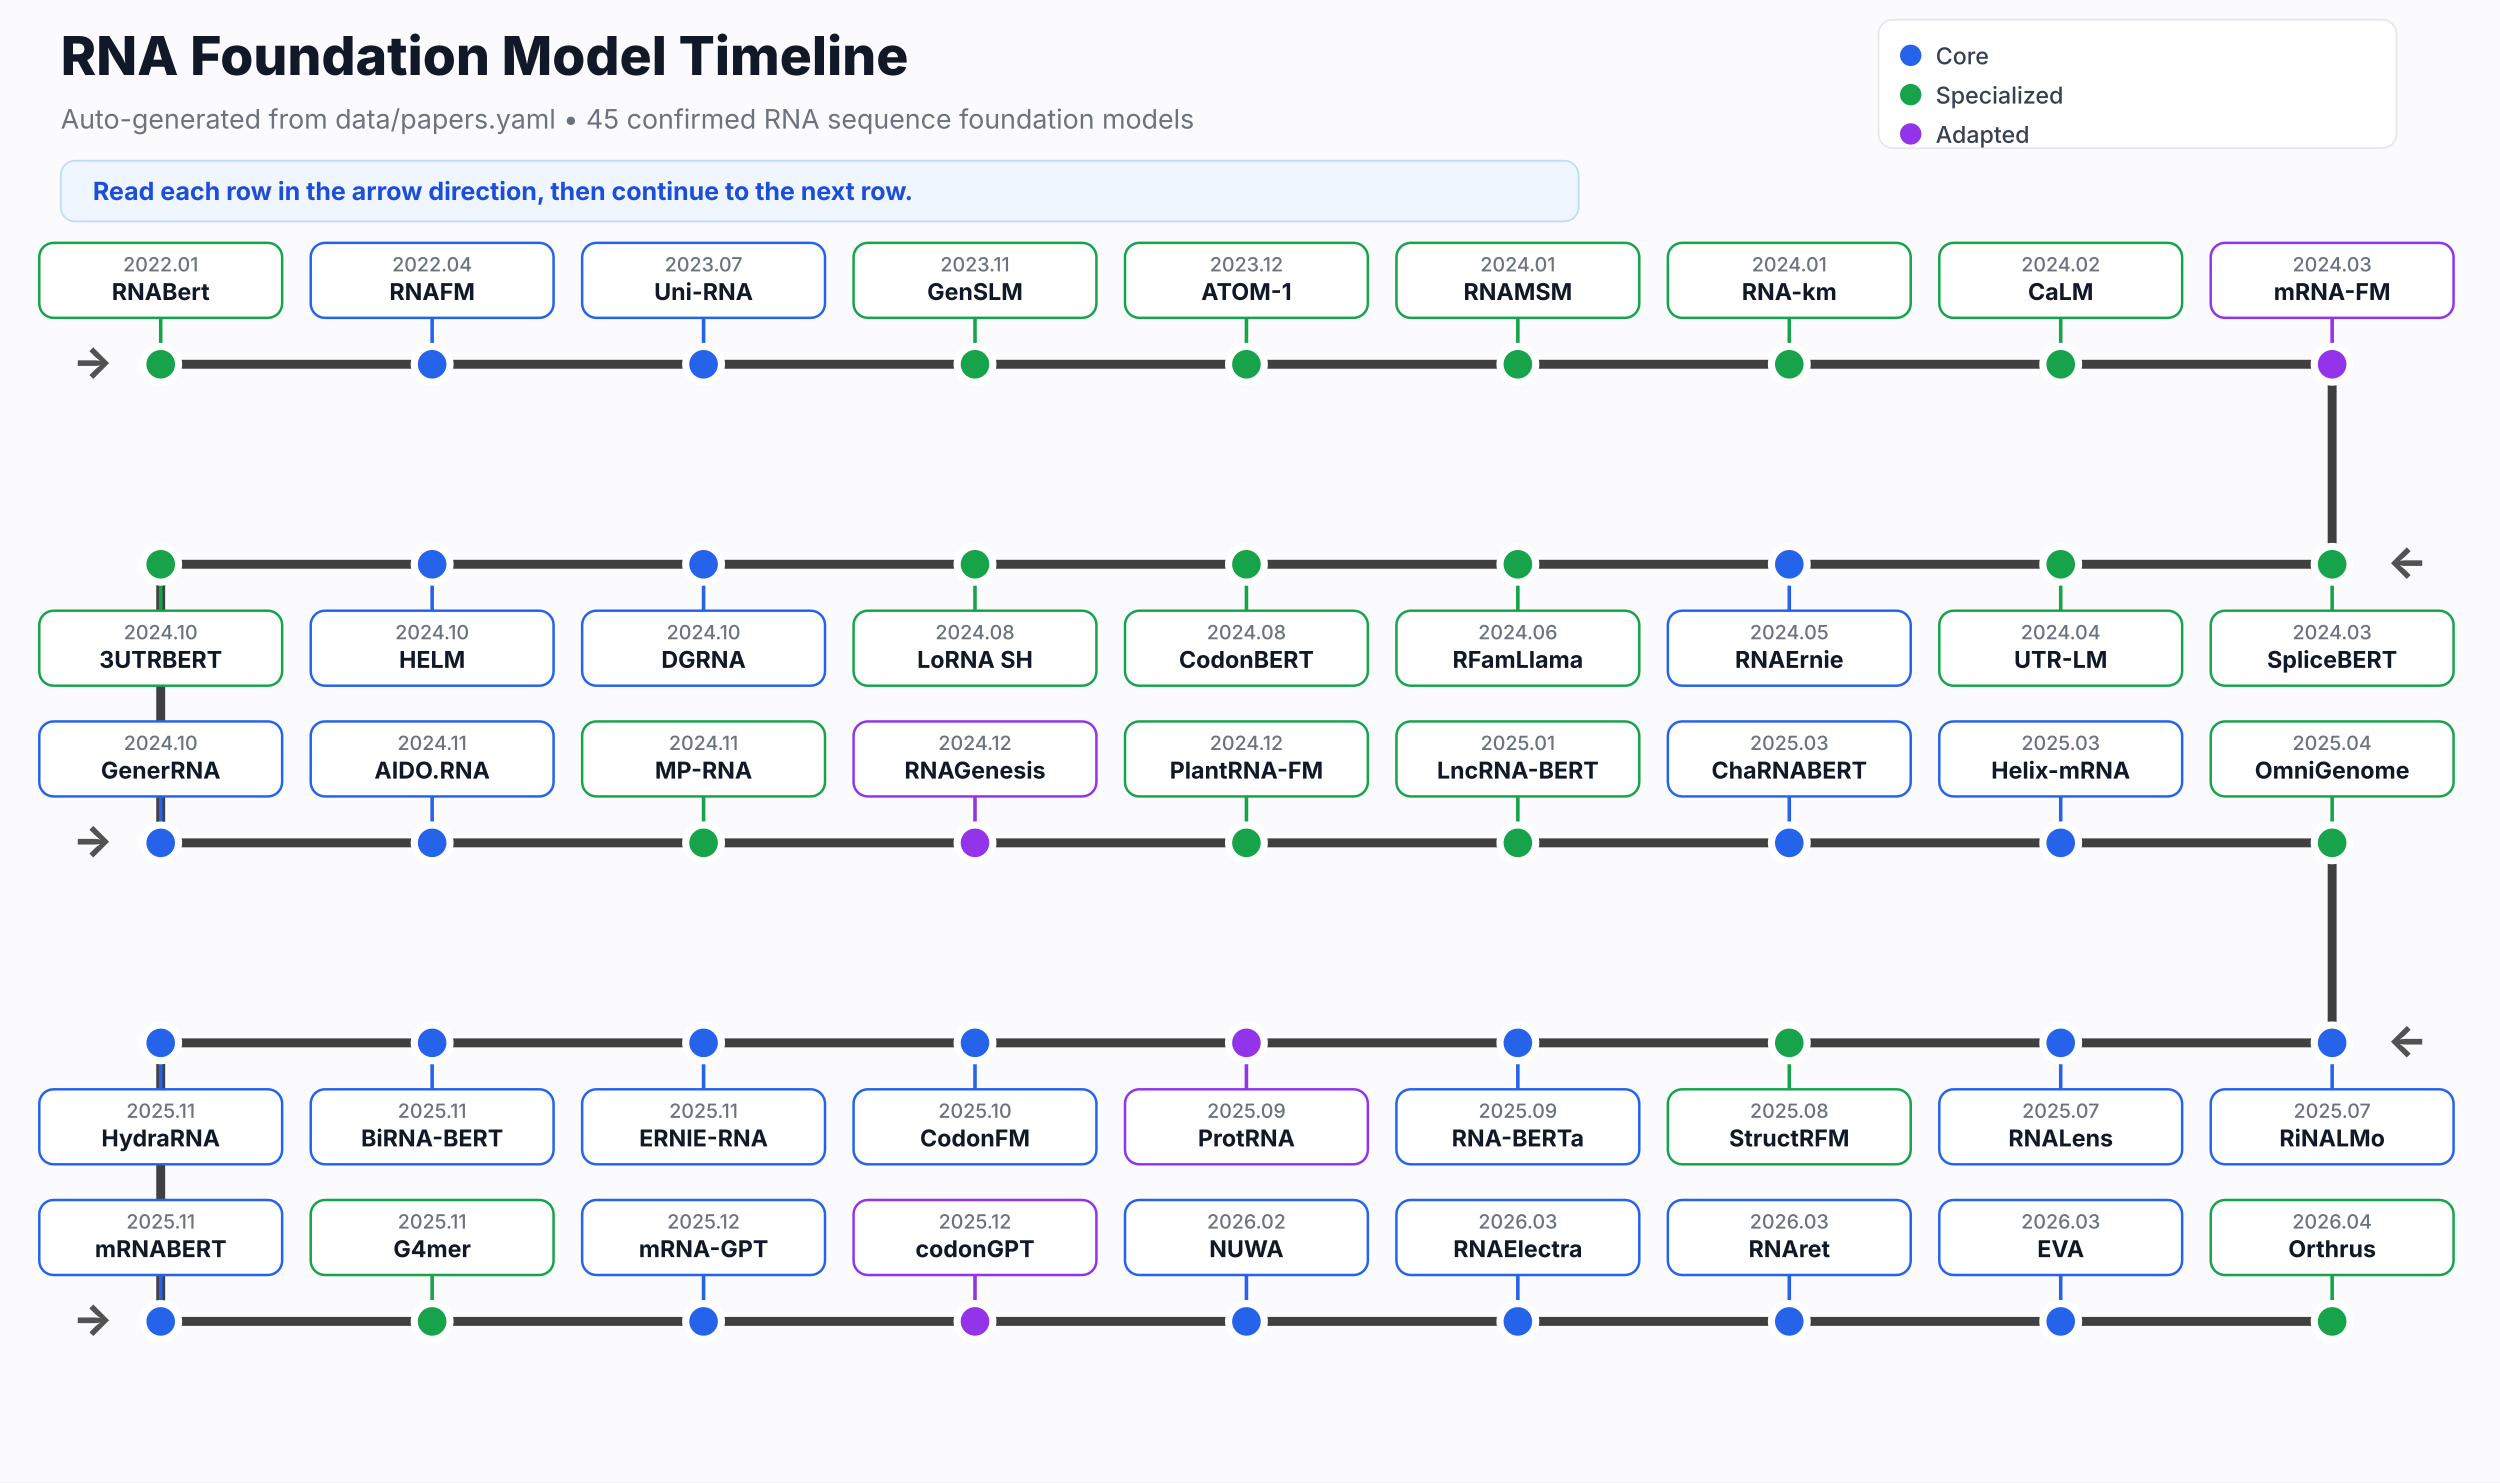
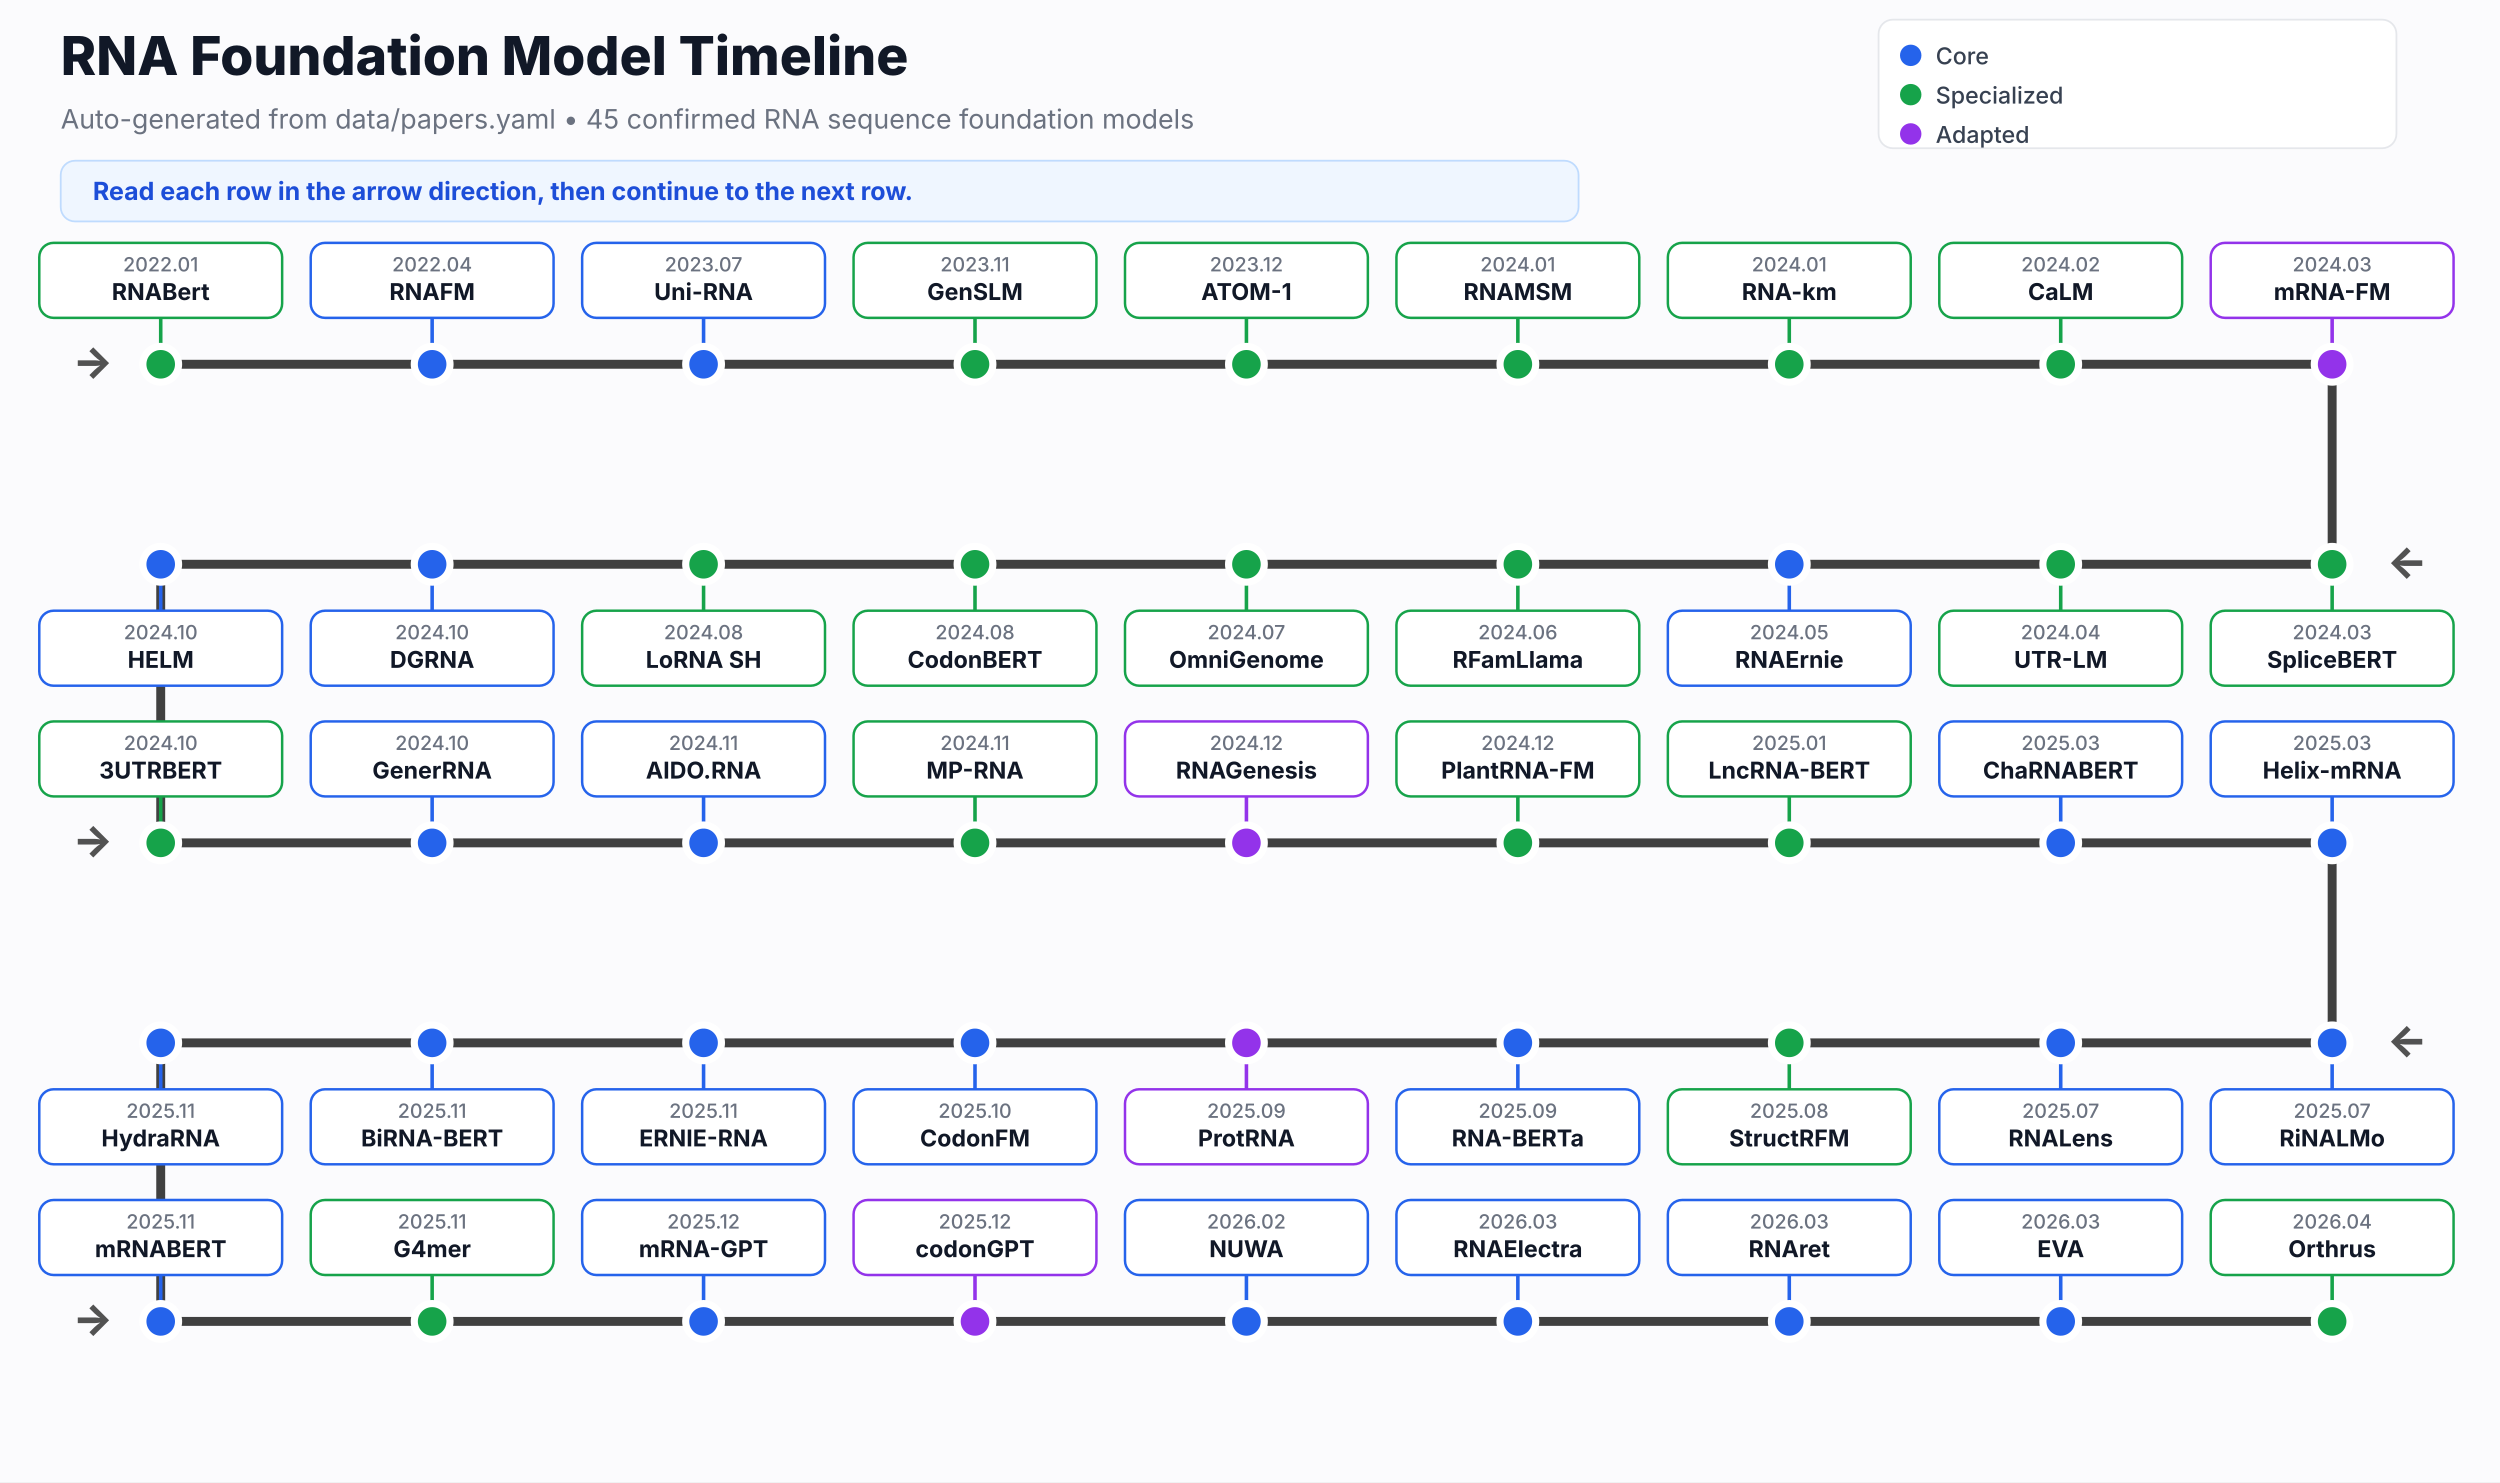
<svg xmlns="http://www.w3.org/2000/svg" xmlns:xlink="http://www.w3.org/1999/xlink" width="1400" height="830" viewBox="0 0 1400 830">
  <rect width="100%" height="100%" fill="#fbfbfd" />
  <text x="34" y="42" font-family="Inter, Arial, sans-serif" font-size="30" font-weight="800" fill="#111827" text-anchor="start">RNA Foundation Model Timeline</text>
  <text x="34" y="72" font-family="Inter, Arial, sans-serif" font-size="15" font-weight="400" fill="#6b7280" text-anchor="start">Auto-generated from data/papers.yaml • 45 confirmed RNA sequence foundation models</text>
  <rect x="34" y="90" width="850" height="34" rx="8" fill="#eff6ff" stroke="#bfdbfe" />
  <text x="52" y="112" font-family="Inter, Arial, sans-serif" font-size="14" font-weight="700" fill="#1d4ed8" text-anchor="start">Read each row in the arrow direction, then continue to the next row.</text>
  <rect x="1052" y="11" width="290" height="72" rx="8" fill="#ffffff" stroke="#e5e7eb" />
  <circle cx="1070" cy="31" r="6" fill="#2563eb" />
  <text x="1084" y="36" font-family="Inter, Arial, sans-serif" font-size="13" font-weight="500" fill="#374151" text-anchor="start">Core</text>
  <circle cx="1070" cy="53" r="6" fill="#16a34a" />
  <text x="1084" y="58" font-family="Inter, Arial, sans-serif" font-size="13" font-weight="500" fill="#374151" text-anchor="start">Specialized</text>
  <circle cx="1070" cy="75" r="6" fill="#9333ea" />
  <text x="1084" y="80" font-family="Inter, Arial, sans-serif" font-size="13" font-weight="500" fill="#374151" text-anchor="start">Adapted</text>
  <line x1="90" y1="204" x2="1310" y2="204" stroke="#e5e7eb" stroke-width="1" />
  <text x="52" y="211" font-family="Inter, Arial, sans-serif" font-size="24" font-weight="800" fill="#525252" text-anchor="middle">→</text>
  <line x1="90" y1="316" x2="1310" y2="316" stroke="#e5e7eb" stroke-width="1" />
  <text x="1348" y="323" font-family="Inter, Arial, sans-serif" font-size="24" font-weight="800" fill="#525252" text-anchor="middle">←</text>
  <line x1="90" y1="472" x2="1310" y2="472" stroke="#e5e7eb" stroke-width="1" />
  <text x="52" y="479" font-family="Inter, Arial, sans-serif" font-size="24" font-weight="800" fill="#525252" text-anchor="middle">→</text>
  <line x1="90" y1="584" x2="1310" y2="584" stroke="#e5e7eb" stroke-width="1" />
  <text x="1348" y="591" font-family="Inter, Arial, sans-serif" font-size="24" font-weight="800" fill="#525252" text-anchor="middle">←</text>
  <line x1="90" y1="740" x2="1310" y2="740" stroke="#e5e7eb" stroke-width="1" />
  <text x="52" y="747" font-family="Inter, Arial, sans-serif" font-size="24" font-weight="800" fill="#525252" text-anchor="middle">→</text>
  <polyline points="90,204 242,204 394,204 546,204 698,204 850,204 1002,204 1154,204 1306,204 1306,316 1154,316 1002,316 850,316 698,316 546,316 394,316 242,316 90,316 90,472 242,472 394,472 546,472 698,472 850,472 1002,472 1154,472 1306,472 1306,584 1154,584 1002,584 850,584 698,584 546,584 394,584 242,584 90,584 90,740 242,740 394,740 546,740 698,740 850,740 1002,740 1154,740 1306,740" fill="none" stroke="#404040" stroke-width="5" stroke-linecap="round" stroke-linejoin="round" />
  <line x1="90" y1="204" x2="90" y2="178" stroke="#16a34a" stroke-width="2" />
  <circle cx="90" cy="204" r="10" fill="#16a34a" stroke="#ffffff" stroke-width="4" />
  <a href="https://pubmed.ncbi.nlm.nih.gov/35211670/" xlink:href="https://pubmed.ncbi.nlm.nih.gov/35211670/" target="_blank">
    <rect x="22.0" y="136" width="136" height="42" rx="8" fill="#ffffff" stroke="#16a34a" stroke-width="1.4" />
    <text x="90" y="152" font-family="Inter, Arial, sans-serif" font-size="11" font-weight="500" fill="#6b7280" text-anchor="middle">2022.01</text>
    <text x="90" y="168" font-family="Inter, Arial, sans-serif" font-size="13" font-weight="700" fill="#111827" text-anchor="middle">RNABert</text>
  </a>
  <line x1="242" y1="204" x2="242" y2="178" stroke="#2563eb" stroke-width="2" />
  <circle cx="242" cy="204" r="10" fill="#2563eb" stroke="#ffffff" stroke-width="4" />
  <a href="https://arxiv.org/abs/2204.00300" xlink:href="https://arxiv.org/abs/2204.00300" target="_blank">
    <rect x="174.0" y="136" width="136" height="42" rx="8" fill="#ffffff" stroke="#2563eb" stroke-width="1.4" />
    <text x="242" y="152" font-family="Inter, Arial, sans-serif" font-size="11" font-weight="500" fill="#6b7280" text-anchor="middle">2022.04</text>
    <text x="242" y="168" font-family="Inter, Arial, sans-serif" font-size="13" font-weight="700" fill="#111827" text-anchor="middle">RNAFM</text>
  </a>
  <line x1="394" y1="204" x2="394" y2="178" stroke="#2563eb" stroke-width="2" />
  <circle cx="394" cy="204" r="10" fill="#2563eb" stroke="#ffffff" stroke-width="4" />
  <a href="https://www.biorxiv.org/content/10.1101/2023.07.11.548588v1" xlink:href="https://www.biorxiv.org/content/10.1101/2023.07.11.548588v1" target="_blank">
    <rect x="326.0" y="136" width="136" height="42" rx="8" fill="#ffffff" stroke="#2563eb" stroke-width="1.4" />
    <text x="394" y="152" font-family="Inter, Arial, sans-serif" font-size="11" font-weight="500" fill="#6b7280" text-anchor="middle">2023.07</text>
    <text x="394" y="168" font-family="Inter, Arial, sans-serif" font-size="13" font-weight="700" fill="#111827" text-anchor="middle">Uni-RNA</text>
  </a>
  <line x1="546" y1="204" x2="546" y2="178" stroke="#16a34a" stroke-width="2" />
  <circle cx="546" cy="204" r="10" fill="#16a34a" stroke="#ffffff" stroke-width="4" />
  <a href="https://doi.org/10.1177/10943420231201154" xlink:href="https://doi.org/10.1177/10943420231201154" target="_blank">
    <rect x="478.0" y="136" width="136" height="42" rx="8" fill="#ffffff" stroke="#16a34a" stroke-width="1.4" />
    <text x="546" y="152" font-family="Inter, Arial, sans-serif" font-size="11" font-weight="500" fill="#6b7280" text-anchor="middle">2023.11</text>
    <text x="546" y="168" font-family="Inter, Arial, sans-serif" font-size="13" font-weight="700" fill="#111827" text-anchor="middle">GenSLM</text>
  </a>
  <line x1="698" y1="204" x2="698" y2="178" stroke="#16a34a" stroke-width="2" />
  <circle cx="698" cy="204" r="10" fill="#16a34a" stroke="#ffffff" stroke-width="4" />
  <a href="https://doi.org/10.1101/2023.12.13.571579" xlink:href="https://doi.org/10.1101/2023.12.13.571579" target="_blank">
    <rect x="630.0" y="136" width="136" height="42" rx="8" fill="#ffffff" stroke="#16a34a" stroke-width="1.4" />
    <text x="698" y="152" font-family="Inter, Arial, sans-serif" font-size="11" font-weight="500" fill="#6b7280" text-anchor="middle">2023.12</text>
    <text x="698" y="168" font-family="Inter, Arial, sans-serif" font-size="13" font-weight="700" fill="#111827" text-anchor="middle">ATOM-1</text>
  </a>
  <line x1="850" y1="204" x2="850" y2="178" stroke="#16a34a" stroke-width="2" />
  <circle cx="850" cy="204" r="10" fill="#16a34a" stroke="#ffffff" stroke-width="4" />
  <a href="https://doi.org/10.1093/nar/gkad1031" xlink:href="https://doi.org/10.1093/nar/gkad1031" target="_blank">
    <rect x="782.0" y="136" width="136" height="42" rx="8" fill="#ffffff" stroke="#16a34a" stroke-width="1.4" />
    <text x="850" y="152" font-family="Inter, Arial, sans-serif" font-size="11" font-weight="500" fill="#6b7280" text-anchor="middle">2024.01</text>
    <text x="850" y="168" font-family="Inter, Arial, sans-serif" font-size="13" font-weight="700" fill="#111827" text-anchor="middle">RNAMSM</text>
  </a>
  <line x1="1002" y1="204" x2="1002" y2="178" stroke="#16a34a" stroke-width="2" />
  <circle cx="1002" cy="204" r="10" fill="#16a34a" stroke="#ffffff" stroke-width="4" />
  <a href="https://doi.org/10.1101/2024.01.27.577533" xlink:href="https://doi.org/10.1101/2024.01.27.577533" target="_blank">
    <rect x="934.0" y="136" width="136" height="42" rx="8" fill="#ffffff" stroke="#16a34a" stroke-width="1.4" />
    <text x="1002" y="152" font-family="Inter, Arial, sans-serif" font-size="11" font-weight="500" fill="#6b7280" text-anchor="middle">2024.01</text>
    <text x="1002" y="168" font-family="Inter, Arial, sans-serif" font-size="13" font-weight="700" fill="#111827" text-anchor="middle">RNA-km</text>
  </a>
  <line x1="1154" y1="204" x2="1154" y2="178" stroke="#16a34a" stroke-width="2" />
  <circle cx="1154" cy="204" r="10" fill="#16a34a" stroke="#ffffff" stroke-width="4" />
  <a href="https://www.nature.com/articles/s42256-024-00791-0" xlink:href="https://www.nature.com/articles/s42256-024-00791-0" target="_blank">
    <rect x="1086.0" y="136" width="136" height="42" rx="8" fill="#ffffff" stroke="#16a34a" stroke-width="1.4" />
    <text x="1154" y="152" font-family="Inter, Arial, sans-serif" font-size="11" font-weight="500" fill="#6b7280" text-anchor="middle">2024.02</text>
    <text x="1154" y="168" font-family="Inter, Arial, sans-serif" font-size="13" font-weight="700" fill="#111827" text-anchor="middle">CaLM</text>
  </a>
  <line x1="1306" y1="204" x2="1306" y2="178" stroke="#9333ea" stroke-width="2" />
  <circle cx="1306" cy="204" r="10" fill="#9333ea" stroke="#ffffff" stroke-width="4" />
  <a href="https://github.com/ml4bio/RNA-FM" xlink:href="https://github.com/ml4bio/RNA-FM" target="_blank">
    <rect x="1238.0" y="136" width="136" height="42" rx="8" fill="#ffffff" stroke="#9333ea" stroke-width="1.4" />
    <text x="1306" y="152" font-family="Inter, Arial, sans-serif" font-size="11" font-weight="500" fill="#6b7280" text-anchor="middle">2024.03</text>
    <text x="1306" y="168" font-family="Inter, Arial, sans-serif" font-size="13" font-weight="700" fill="#111827" text-anchor="middle">mRNA-FM</text>
  </a>
  <line x1="1306" y1="316" x2="1306" y2="342" stroke="#16a34a" stroke-width="2" />
  <circle cx="1306" cy="316" r="10" fill="#16a34a" stroke="#ffffff" stroke-width="4" />
  <a href="https://doi.org/10.1093/bib/bbae163" xlink:href="https://doi.org/10.1093/bib/bbae163" target="_blank">
    <rect x="1238.0" y="342" width="136" height="42" rx="8" fill="#ffffff" stroke="#16a34a" stroke-width="1.4" />
    <text x="1306" y="358" font-family="Inter, Arial, sans-serif" font-size="11" font-weight="500" fill="#6b7280" text-anchor="middle">2024.03</text>
    <text x="1306" y="374" font-family="Inter, Arial, sans-serif" font-size="13" font-weight="700" fill="#111827" text-anchor="middle">SpliceBERT</text>
  </a>
  <line x1="1154" y1="316" x2="1154" y2="342" stroke="#16a34a" stroke-width="2" />
  <circle cx="1154" cy="316" r="10" fill="#16a34a" stroke="#ffffff" stroke-width="4" />
  <a href="https://www.nature.com/articles/s42256-024-00823-9" xlink:href="https://www.nature.com/articles/s42256-024-00823-9" target="_blank">
    <rect x="1086.0" y="342" width="136" height="42" rx="8" fill="#ffffff" stroke="#16a34a" stroke-width="1.4" />
    <text x="1154" y="358" font-family="Inter, Arial, sans-serif" font-size="11" font-weight="500" fill="#6b7280" text-anchor="middle">2024.04</text>
    <text x="1154" y="374" font-family="Inter, Arial, sans-serif" font-size="13" font-weight="700" fill="#111827" text-anchor="middle">UTR-LM</text>
  </a>
  <line x1="1002" y1="316" x2="1002" y2="342" stroke="#2563eb" stroke-width="2" />
  <circle cx="1002" cy="316" r="10" fill="#2563eb" stroke="#ffffff" stroke-width="4" />
  <a href="https://www.nature.com/articles/s42256-024-00836-4" xlink:href="https://www.nature.com/articles/s42256-024-00836-4" target="_blank">
    <rect x="934.0" y="342" width="136" height="42" rx="8" fill="#ffffff" stroke="#2563eb" stroke-width="1.4" />
    <text x="1002" y="358" font-family="Inter, Arial, sans-serif" font-size="11" font-weight="500" fill="#6b7280" text-anchor="middle">2024.05</text>
    <text x="1002" y="374" font-family="Inter, Arial, sans-serif" font-size="13" font-weight="700" fill="#111827" text-anchor="middle">RNAErnie</text>
  </a>
  <line x1="850" y1="316" x2="850" y2="342" stroke="#16a34a" stroke-width="2" />
  <circle cx="850" cy="316" r="10" fill="#16a34a" stroke="#ffffff" stroke-width="4" />
  <a href="https://openreview.net/forum?id=dXnQedxEJD" xlink:href="https://openreview.net/forum?id=dXnQedxEJD" target="_blank">
    <rect x="782.0" y="342" width="136" height="42" rx="8" fill="#ffffff" stroke="#16a34a" stroke-width="1.4" />
    <text x="850" y="358" font-family="Inter, Arial, sans-serif" font-size="11" font-weight="500" fill="#6b7280" text-anchor="middle">2024.06</text>
    <text x="850" y="374" font-family="Inter, Arial, sans-serif" font-size="13" font-weight="700" fill="#111827" text-anchor="middle">RFamLlama</text>
  </a>
  <line x1="698" y1="316" x2="698" y2="342" stroke="#16a34a" stroke-width="2" />
  <circle cx="698" cy="316" r="10" fill="#16a34a" stroke="#ffffff" stroke-width="4" />
-   <a href="https://doi.org/10.1101/gr.278870.123" xlink:href="https://doi.org/10.1101/gr.278870.123" target="_blank">
+   <a href="https://arxiv.org/abs/2407.11242" xlink:href="https://arxiv.org/abs/2407.11242" target="_blank">
    <rect x="630.0" y="342" width="136" height="42" rx="8" fill="#ffffff" stroke="#16a34a" stroke-width="1.4" />
-     <text x="698" y="358" font-family="Inter, Arial, sans-serif" font-size="11" font-weight="500" fill="#6b7280" text-anchor="middle">2024.08</text>
-     <text x="698" y="374" font-family="Inter, Arial, sans-serif" font-size="13" font-weight="700" fill="#111827" text-anchor="middle">CodonBERT</text>
+     <text x="698" y="358" font-family="Inter, Arial, sans-serif" font-size="11" font-weight="500" fill="#6b7280" text-anchor="middle">2024.07</text>
+     <text x="698" y="374" font-family="Inter, Arial, sans-serif" font-size="13" font-weight="700" fill="#111827" text-anchor="middle">OmniGenome</text>
  </a>
  <line x1="546" y1="316" x2="546" y2="342" stroke="#16a34a" stroke-width="2" />
  <circle cx="546" cy="316" r="10" fill="#16a34a" stroke="#ffffff" stroke-width="4" />
-   <a href="https://doi.org/10.1101/2024.08.26.609813" xlink:href="https://doi.org/10.1101/2024.08.26.609813" target="_blank">
+   <a href="https://doi.org/10.1101/gr.278870.123" xlink:href="https://doi.org/10.1101/gr.278870.123" target="_blank">
    <rect x="478.0" y="342" width="136" height="42" rx="8" fill="#ffffff" stroke="#16a34a" stroke-width="1.4" />
    <text x="546" y="358" font-family="Inter, Arial, sans-serif" font-size="11" font-weight="500" fill="#6b7280" text-anchor="middle">2024.08</text>
-     <text x="546" y="374" font-family="Inter, Arial, sans-serif" font-size="13" font-weight="700" fill="#111827" text-anchor="middle">LoRNA SH</text>
-   </a>
-   <line x1="394" y1="316" x2="394" y2="342" stroke="#2563eb" stroke-width="2" />
-   <circle cx="394" cy="316" r="10" fill="#2563eb" stroke="#ffffff" stroke-width="4" />
-   <a href="https://doi.org/10.1101/2024.10.31.621427" xlink:href="https://doi.org/10.1101/2024.10.31.621427" target="_blank">
-     <rect x="326.0" y="342" width="136" height="42" rx="8" fill="#ffffff" stroke="#2563eb" stroke-width="1.4" />
-     <text x="394" y="358" font-family="Inter, Arial, sans-serif" font-size="11" font-weight="500" fill="#6b7280" text-anchor="middle">2024.10</text>
-     <text x="394" y="374" font-family="Inter, Arial, sans-serif" font-size="13" font-weight="700" fill="#111827" text-anchor="middle">DGRNA</text>
+     <text x="546" y="374" font-family="Inter, Arial, sans-serif" font-size="13" font-weight="700" fill="#111827" text-anchor="middle">CodonBERT</text>
+   </a>
+   <line x1="394" y1="316" x2="394" y2="342" stroke="#16a34a" stroke-width="2" />
+   <circle cx="394" cy="316" r="10" fill="#16a34a" stroke="#ffffff" stroke-width="4" />
+   <a href="https://doi.org/10.1101/2024.08.26.609813" xlink:href="https://doi.org/10.1101/2024.08.26.609813" target="_blank">
+     <rect x="326.0" y="342" width="136" height="42" rx="8" fill="#ffffff" stroke="#16a34a" stroke-width="1.4" />
+     <text x="394" y="358" font-family="Inter, Arial, sans-serif" font-size="11" font-weight="500" fill="#6b7280" text-anchor="middle">2024.08</text>
+     <text x="394" y="374" font-family="Inter, Arial, sans-serif" font-size="13" font-weight="700" fill="#111827" text-anchor="middle">LoRNA SH</text>
  </a>
  <line x1="242" y1="316" x2="242" y2="342" stroke="#2563eb" stroke-width="2" />
  <circle cx="242" cy="316" r="10" fill="#2563eb" stroke="#ffffff" stroke-width="4" />
-   <a href="https://arxiv.org/abs/2410.12459" xlink:href="https://arxiv.org/abs/2410.12459" target="_blank">
+   <a href="https://doi.org/10.1101/2024.10.31.621427" xlink:href="https://doi.org/10.1101/2024.10.31.621427" target="_blank">
    <rect x="174.0" y="342" width="136" height="42" rx="8" fill="#ffffff" stroke="#2563eb" stroke-width="1.4" />
    <text x="242" y="358" font-family="Inter, Arial, sans-serif" font-size="11" font-weight="500" fill="#6b7280" text-anchor="middle">2024.10</text>
-     <text x="242" y="374" font-family="Inter, Arial, sans-serif" font-size="13" font-weight="700" fill="#111827" text-anchor="middle">HELM</text>
-   </a>
-   <line x1="90" y1="316" x2="90" y2="342" stroke="#16a34a" stroke-width="2" />
-   <circle cx="90" cy="316" r="10" fill="#16a34a" stroke="#ffffff" stroke-width="4" />
+     <text x="242" y="374" font-family="Inter, Arial, sans-serif" font-size="13" font-weight="700" fill="#111827" text-anchor="middle">DGRNA</text>
+   </a>
+   <line x1="90" y1="316" x2="90" y2="342" stroke="#2563eb" stroke-width="2" />
+   <circle cx="90" cy="316" r="10" fill="#2563eb" stroke="#ffffff" stroke-width="4" />
+   <a href="https://arxiv.org/abs/2410.12459" xlink:href="https://arxiv.org/abs/2410.12459" target="_blank">
+     <rect x="22.0" y="342" width="136" height="42" rx="8" fill="#ffffff" stroke="#2563eb" stroke-width="1.4" />
+     <text x="90" y="358" font-family="Inter, Arial, sans-serif" font-size="11" font-weight="500" fill="#6b7280" text-anchor="middle">2024.10</text>
+     <text x="90" y="374" font-family="Inter, Arial, sans-serif" font-size="13" font-weight="700" fill="#111827" text-anchor="middle">HELM</text>
+   </a>
+   <line x1="90" y1="472" x2="90" y2="446" stroke="#16a34a" stroke-width="2" />
+   <circle cx="90" cy="472" r="10" fill="#16a34a" stroke="#ffffff" stroke-width="4" />
  <a href="https://doi.org/10.1002/advs.202407013" xlink:href="https://doi.org/10.1002/advs.202407013" target="_blank">
-     <rect x="22.0" y="342" width="136" height="42" rx="8" fill="#ffffff" stroke="#16a34a" stroke-width="1.4" />
-     <text x="90" y="358" font-family="Inter, Arial, sans-serif" font-size="11" font-weight="500" fill="#6b7280" text-anchor="middle">2024.10</text>
-     <text x="90" y="374" font-family="Inter, Arial, sans-serif" font-size="13" font-weight="700" fill="#111827" text-anchor="middle">3UTRBERT</text>
-   </a>
-   <line x1="90" y1="472" x2="90" y2="446" stroke="#2563eb" stroke-width="2" />
-   <circle cx="90" cy="472" r="10" fill="#2563eb" stroke="#ffffff" stroke-width="4" />
-   <a href="https://doi.org/10.1371/journal.pone.0310814" xlink:href="https://doi.org/10.1371/journal.pone.0310814" target="_blank">
-     <rect x="22.0" y="404" width="136" height="42" rx="8" fill="#ffffff" stroke="#2563eb" stroke-width="1.4" />
+     <rect x="22.0" y="404" width="136" height="42" rx="8" fill="#ffffff" stroke="#16a34a" stroke-width="1.4" />
    <text x="90" y="420" font-family="Inter, Arial, sans-serif" font-size="11" font-weight="500" fill="#6b7280" text-anchor="middle">2024.10</text>
-     <text x="90" y="436" font-family="Inter, Arial, sans-serif" font-size="13" font-weight="700" fill="#111827" text-anchor="middle">GenerRNA</text>
+     <text x="90" y="436" font-family="Inter, Arial, sans-serif" font-size="13" font-weight="700" fill="#111827" text-anchor="middle">3UTRBERT</text>
  </a>
  <line x1="242" y1="472" x2="242" y2="446" stroke="#2563eb" stroke-width="2" />
  <circle cx="242" cy="472" r="10" fill="#2563eb" stroke="#ffffff" stroke-width="4" />
+   <a href="https://doi.org/10.1371/journal.pone.0310814" xlink:href="https://doi.org/10.1371/journal.pone.0310814" target="_blank">
+     <rect x="174.0" y="404" width="136" height="42" rx="8" fill="#ffffff" stroke="#2563eb" stroke-width="1.4" />
+     <text x="242" y="420" font-family="Inter, Arial, sans-serif" font-size="11" font-weight="500" fill="#6b7280" text-anchor="middle">2024.10</text>
+     <text x="242" y="436" font-family="Inter, Arial, sans-serif" font-size="13" font-weight="700" fill="#111827" text-anchor="middle">GenerRNA</text>
+   </a>
+   <line x1="394" y1="472" x2="394" y2="446" stroke="#2563eb" stroke-width="2" />
+   <circle cx="394" cy="472" r="10" fill="#2563eb" stroke="#ffffff" stroke-width="4" />
  <a href="https://doi.org/10.1101/2024.11.28.625345" xlink:href="https://doi.org/10.1101/2024.11.28.625345" target="_blank">
-     <rect x="174.0" y="404" width="136" height="42" rx="8" fill="#ffffff" stroke="#2563eb" stroke-width="1.4" />
-     <text x="242" y="420" font-family="Inter, Arial, sans-serif" font-size="11" font-weight="500" fill="#6b7280" text-anchor="middle">2024.11</text>
-     <text x="242" y="436" font-family="Inter, Arial, sans-serif" font-size="13" font-weight="700" fill="#111827" text-anchor="middle">AIDO.RNA</text>
-   </a>
-   <line x1="394" y1="472" x2="394" y2="446" stroke="#16a34a" stroke-width="2" />
-   <circle cx="394" cy="472" r="10" fill="#16a34a" stroke="#ffffff" stroke-width="4" />
+     <rect x="326.0" y="404" width="136" height="42" rx="8" fill="#ffffff" stroke="#2563eb" stroke-width="1.4" />
+     <text x="394" y="420" font-family="Inter, Arial, sans-serif" font-size="11" font-weight="500" fill="#6b7280" text-anchor="middle">2024.11</text>
+     <text x="394" y="436" font-family="Inter, Arial, sans-serif" font-size="13" font-weight="700" fill="#111827" text-anchor="middle">AIDO.RNA</text>
+   </a>
+   <line x1="546" y1="472" x2="546" y2="446" stroke="#16a34a" stroke-width="2" />
+   <circle cx="546" cy="472" r="10" fill="#16a34a" stroke="#ffffff" stroke-width="4" />
  <a href="https://aclanthology.org/2024.findings-emnlp.304/" xlink:href="https://aclanthology.org/2024.findings-emnlp.304/" target="_blank">
-     <rect x="326.0" y="404" width="136" height="42" rx="8" fill="#ffffff" stroke="#16a34a" stroke-width="1.4" />
-     <text x="394" y="420" font-family="Inter, Arial, sans-serif" font-size="11" font-weight="500" fill="#6b7280" text-anchor="middle">2024.11</text>
-     <text x="394" y="436" font-family="Inter, Arial, sans-serif" font-size="13" font-weight="700" fill="#111827" text-anchor="middle">MP-RNA</text>
-   </a>
-   <line x1="546" y1="472" x2="546" y2="446" stroke="#9333ea" stroke-width="2" />
-   <circle cx="546" cy="472" r="10" fill="#9333ea" stroke="#ffffff" stroke-width="4" />
+     <rect x="478.0" y="404" width="136" height="42" rx="8" fill="#ffffff" stroke="#16a34a" stroke-width="1.4" />
+     <text x="546" y="420" font-family="Inter, Arial, sans-serif" font-size="11" font-weight="500" fill="#6b7280" text-anchor="middle">2024.11</text>
+     <text x="546" y="436" font-family="Inter, Arial, sans-serif" font-size="13" font-weight="700" fill="#111827" text-anchor="middle">MP-RNA</text>
+   </a>
+   <line x1="698" y1="472" x2="698" y2="446" stroke="#9333ea" stroke-width="2" />
+   <circle cx="698" cy="472" r="10" fill="#9333ea" stroke="#ffffff" stroke-width="4" />
  <a href="https://www.biorxiv.org/content/10.1101/2024.12.30.630826v2" xlink:href="https://www.biorxiv.org/content/10.1101/2024.12.30.630826v2" target="_blank">
-     <rect x="478.0" y="404" width="136" height="42" rx="8" fill="#ffffff" stroke="#9333ea" stroke-width="1.4" />
-     <text x="546" y="420" font-family="Inter, Arial, sans-serif" font-size="11" font-weight="500" fill="#6b7280" text-anchor="middle">2024.12</text>
-     <text x="546" y="436" font-family="Inter, Arial, sans-serif" font-size="13" font-weight="700" fill="#111827" text-anchor="middle">RNAGenesis</text>
-   </a>
-   <line x1="698" y1="472" x2="698" y2="446" stroke="#16a34a" stroke-width="2" />
-   <circle cx="698" cy="472" r="10" fill="#16a34a" stroke="#ffffff" stroke-width="4" />
-   <a href="https://www.nature.com/articles/s42256-024-00946-z" xlink:href="https://www.nature.com/articles/s42256-024-00946-z" target="_blank">
-     <rect x="630.0" y="404" width="136" height="42" rx="8" fill="#ffffff" stroke="#16a34a" stroke-width="1.4" />
+     <rect x="630.0" y="404" width="136" height="42" rx="8" fill="#ffffff" stroke="#9333ea" stroke-width="1.4" />
    <text x="698" y="420" font-family="Inter, Arial, sans-serif" font-size="11" font-weight="500" fill="#6b7280" text-anchor="middle">2024.12</text>
-     <text x="698" y="436" font-family="Inter, Arial, sans-serif" font-size="13" font-weight="700" fill="#111827" text-anchor="middle">PlantRNA-FM</text>
+     <text x="698" y="436" font-family="Inter, Arial, sans-serif" font-size="13" font-weight="700" fill="#111827" text-anchor="middle">RNAGenesis</text>
  </a>
  <line x1="850" y1="472" x2="850" y2="446" stroke="#16a34a" stroke-width="2" />
  <circle cx="850" cy="472" r="10" fill="#16a34a" stroke="#ffffff" stroke-width="4" />
+   <a href="https://www.nature.com/articles/s42256-024-00946-z" xlink:href="https://www.nature.com/articles/s42256-024-00946-z" target="_blank">
+     <rect x="782.0" y="404" width="136" height="42" rx="8" fill="#ffffff" stroke="#16a34a" stroke-width="1.4" />
+     <text x="850" y="420" font-family="Inter, Arial, sans-serif" font-size="11" font-weight="500" fill="#6b7280" text-anchor="middle">2024.12</text>
+     <text x="850" y="436" font-family="Inter, Arial, sans-serif" font-size="13" font-weight="700" fill="#111827" text-anchor="middle">PlantRNA-FM</text>
+   </a>
+   <line x1="1002" y1="472" x2="1002" y2="446" stroke="#16a34a" stroke-width="2" />
+   <circle cx="1002" cy="472" r="10" fill="#16a34a" stroke="#ffffff" stroke-width="4" />
  <a href="https://www.biorxiv.org/content/10.1101/2025.01.09.632168v1" xlink:href="https://www.biorxiv.org/content/10.1101/2025.01.09.632168v1" target="_blank">
-     <rect x="782.0" y="404" width="136" height="42" rx="8" fill="#ffffff" stroke="#16a34a" stroke-width="1.4" />
-     <text x="850" y="420" font-family="Inter, Arial, sans-serif" font-size="11" font-weight="500" fill="#6b7280" text-anchor="middle">2025.01</text>
-     <text x="850" y="436" font-family="Inter, Arial, sans-serif" font-size="13" font-weight="700" fill="#111827" text-anchor="middle">LncRNA-BERT</text>
-   </a>
-   <line x1="1002" y1="472" x2="1002" y2="446" stroke="#2563eb" stroke-width="2" />
-   <circle cx="1002" cy="472" r="10" fill="#2563eb" stroke="#ffffff" stroke-width="4" />
-   <a href="https://openreview.net/forum?id=cAiECLDjzF" xlink:href="https://openreview.net/forum?id=cAiECLDjzF" target="_blank">
-     <rect x="934.0" y="404" width="136" height="42" rx="8" fill="#ffffff" stroke="#2563eb" stroke-width="1.4" />
-     <text x="1002" y="420" font-family="Inter, Arial, sans-serif" font-size="11" font-weight="500" fill="#6b7280" text-anchor="middle">2025.03</text>
-     <text x="1002" y="436" font-family="Inter, Arial, sans-serif" font-size="13" font-weight="700" fill="#111827" text-anchor="middle">ChaRNABERT</text>
+     <rect x="934.0" y="404" width="136" height="42" rx="8" fill="#ffffff" stroke="#16a34a" stroke-width="1.4" />
+     <text x="1002" y="420" font-family="Inter, Arial, sans-serif" font-size="11" font-weight="500" fill="#6b7280" text-anchor="middle">2025.01</text>
+     <text x="1002" y="436" font-family="Inter, Arial, sans-serif" font-size="13" font-weight="700" fill="#111827" text-anchor="middle">LncRNA-BERT</text>
  </a>
  <line x1="1154" y1="472" x2="1154" y2="446" stroke="#2563eb" stroke-width="2" />
  <circle cx="1154" cy="472" r="10" fill="#2563eb" stroke="#ffffff" stroke-width="4" />
-   <a href="https://openreview.net/forum?id=Ky0CkFiVhu" xlink:href="https://openreview.net/forum?id=Ky0CkFiVhu" target="_blank">
+   <a href="https://openreview.net/forum?id=cAiECLDjzF" xlink:href="https://openreview.net/forum?id=cAiECLDjzF" target="_blank">
    <rect x="1086.0" y="404" width="136" height="42" rx="8" fill="#ffffff" stroke="#2563eb" stroke-width="1.4" />
    <text x="1154" y="420" font-family="Inter, Arial, sans-serif" font-size="11" font-weight="500" fill="#6b7280" text-anchor="middle">2025.03</text>
-     <text x="1154" y="436" font-family="Inter, Arial, sans-serif" font-size="13" font-weight="700" fill="#111827" text-anchor="middle">Helix-mRNA</text>
-   </a>
-   <line x1="1306" y1="472" x2="1306" y2="446" stroke="#16a34a" stroke-width="2" />
-   <circle cx="1306" cy="472" r="10" fill="#16a34a" stroke="#ffffff" stroke-width="4" />
-   <a href="https://ojs.aaai.org/index.php/AAAI/article/view/35500" xlink:href="https://ojs.aaai.org/index.php/AAAI/article/view/35500" target="_blank">
-     <rect x="1238.0" y="404" width="136" height="42" rx="8" fill="#ffffff" stroke="#16a34a" stroke-width="1.4" />
-     <text x="1306" y="420" font-family="Inter, Arial, sans-serif" font-size="11" font-weight="500" fill="#6b7280" text-anchor="middle">2025.04</text>
-     <text x="1306" y="436" font-family="Inter, Arial, sans-serif" font-size="13" font-weight="700" fill="#111827" text-anchor="middle">OmniGenome</text>
+     <text x="1154" y="436" font-family="Inter, Arial, sans-serif" font-size="13" font-weight="700" fill="#111827" text-anchor="middle">ChaRNABERT</text>
+   </a>
+   <line x1="1306" y1="472" x2="1306" y2="446" stroke="#2563eb" stroke-width="2" />
+   <circle cx="1306" cy="472" r="10" fill="#2563eb" stroke="#ffffff" stroke-width="4" />
+   <a href="https://openreview.net/forum?id=Ky0CkFiVhu" xlink:href="https://openreview.net/forum?id=Ky0CkFiVhu" target="_blank">
+     <rect x="1238.0" y="404" width="136" height="42" rx="8" fill="#ffffff" stroke="#2563eb" stroke-width="1.4" />
+     <text x="1306" y="420" font-family="Inter, Arial, sans-serif" font-size="11" font-weight="500" fill="#6b7280" text-anchor="middle">2025.03</text>
+     <text x="1306" y="436" font-family="Inter, Arial, sans-serif" font-size="13" font-weight="700" fill="#111827" text-anchor="middle">Helix-mRNA</text>
  </a>
  <line x1="1306" y1="584" x2="1306" y2="610" stroke="#2563eb" stroke-width="2" />
  <circle cx="1306" cy="584" r="10" fill="#2563eb" stroke="#ffffff" stroke-width="4" />
  <a href="https://www.nature.com/articles/s41467-025-60872-5" xlink:href="https://www.nature.com/articles/s41467-025-60872-5" target="_blank">
    <rect x="1238.0" y="610" width="136" height="42" rx="8" fill="#ffffff" stroke="#2563eb" stroke-width="1.4" />
    <text x="1306" y="626" font-family="Inter, Arial, sans-serif" font-size="11" font-weight="500" fill="#6b7280" text-anchor="middle">2025.07</text>
    <text x="1306" y="642" font-family="Inter, Arial, sans-serif" font-size="13" font-weight="700" fill="#111827" text-anchor="middle">RiNALMo</text>
  </a>
  <line x1="1154" y1="584" x2="1154" y2="610" stroke="#2563eb" stroke-width="2" />
  <circle cx="1154" cy="584" r="10" fill="#2563eb" stroke="#ffffff" stroke-width="4" />
  <a href="https://www.biorxiv.org/content/10.1101/2025.07.20.665722v1" xlink:href="https://www.biorxiv.org/content/10.1101/2025.07.20.665722v1" target="_blank">
    <rect x="1086.0" y="610" width="136" height="42" rx="8" fill="#ffffff" stroke="#2563eb" stroke-width="1.4" />
    <text x="1154" y="626" font-family="Inter, Arial, sans-serif" font-size="11" font-weight="500" fill="#6b7280" text-anchor="middle">2025.07</text>
    <text x="1154" y="642" font-family="Inter, Arial, sans-serif" font-size="13" font-weight="700" fill="#111827" text-anchor="middle">RNALens</text>
  </a>
  <line x1="1002" y1="584" x2="1002" y2="610" stroke="#16a34a" stroke-width="2" />
  <circle cx="1002" cy="584" r="10" fill="#16a34a" stroke="#ffffff" stroke-width="4" />
  <a href="https://www.biorxiv.org/content/10.1101/2025.08.06.668731v1" xlink:href="https://www.biorxiv.org/content/10.1101/2025.08.06.668731v1" target="_blank">
    <rect x="934.0" y="610" width="136" height="42" rx="8" fill="#ffffff" stroke="#16a34a" stroke-width="1.4" />
    <text x="1002" y="626" font-family="Inter, Arial, sans-serif" font-size="11" font-weight="500" fill="#6b7280" text-anchor="middle">2025.08</text>
    <text x="1002" y="642" font-family="Inter, Arial, sans-serif" font-size="13" font-weight="700" fill="#111827" text-anchor="middle">StructRFM</text>
  </a>
  <line x1="850" y1="584" x2="850" y2="610" stroke="#2563eb" stroke-width="2" />
  <circle cx="850" cy="584" r="10" fill="#2563eb" stroke="#ffffff" stroke-width="4" />
  <a href="https://www.biorxiv.org/content/10.1101/2025.09.05.674445v1" xlink:href="https://www.biorxiv.org/content/10.1101/2025.09.05.674445v1" target="_blank">
    <rect x="782.0" y="610" width="136" height="42" rx="8" fill="#ffffff" stroke="#2563eb" stroke-width="1.4" />
    <text x="850" y="626" font-family="Inter, Arial, sans-serif" font-size="11" font-weight="500" fill="#6b7280" text-anchor="middle">2025.09</text>
    <text x="850" y="642" font-family="Inter, Arial, sans-serif" font-size="13" font-weight="700" fill="#111827" text-anchor="middle">RNA-BERTa</text>
  </a>
  <line x1="698" y1="584" x2="698" y2="610" stroke="#9333ea" stroke-width="2" />
  <circle cx="698" cy="584" r="10" fill="#9333ea" stroke="#ffffff" stroke-width="4" />
  <a href="https://www.sciencedirect.com/science/article/pii/S2405471225002042" xlink:href="https://www.sciencedirect.com/science/article/pii/S2405471225002042" target="_blank">
    <rect x="630.0" y="610" width="136" height="42" rx="8" fill="#ffffff" stroke="#9333ea" stroke-width="1.4" />
    <text x="698" y="626" font-family="Inter, Arial, sans-serif" font-size="11" font-weight="500" fill="#6b7280" text-anchor="middle">2025.09</text>
    <text x="698" y="642" font-family="Inter, Arial, sans-serif" font-size="13" font-weight="700" fill="#111827" text-anchor="middle">ProtRNA</text>
  </a>
  <line x1="546" y1="584" x2="546" y2="610" stroke="#2563eb" stroke-width="2" />
  <circle cx="546" cy="584" r="10" fill="#2563eb" stroke="#ffffff" stroke-width="4" />
  <a href="https://developer.nvidia.com/blog/introducing-the-codonfm-open-model-for-rna-design-and-analysis/" xlink:href="https://developer.nvidia.com/blog/introducing-the-codonfm-open-model-for-rna-design-and-analysis/" target="_blank">
    <rect x="478.0" y="610" width="136" height="42" rx="8" fill="#ffffff" stroke="#2563eb" stroke-width="1.4" />
    <text x="546" y="626" font-family="Inter, Arial, sans-serif" font-size="11" font-weight="500" fill="#6b7280" text-anchor="middle">2025.10</text>
    <text x="546" y="642" font-family="Inter, Arial, sans-serif" font-size="13" font-weight="700" fill="#111827" text-anchor="middle">CodonFM</text>
  </a>
  <line x1="394" y1="584" x2="394" y2="610" stroke="#2563eb" stroke-width="2" />
  <circle cx="394" cy="584" r="10" fill="#2563eb" stroke="#ffffff" stroke-width="4" />
  <a href="https://www.nature.com/articles/s41467-025-64972-0" xlink:href="https://www.nature.com/articles/s41467-025-64972-0" target="_blank">
    <rect x="326.0" y="610" width="136" height="42" rx="8" fill="#ffffff" stroke="#2563eb" stroke-width="1.4" />
    <text x="394" y="626" font-family="Inter, Arial, sans-serif" font-size="11" font-weight="500" fill="#6b7280" text-anchor="middle">2025.11</text>
    <text x="394" y="642" font-family="Inter, Arial, sans-serif" font-size="13" font-weight="700" fill="#111827" text-anchor="middle">ERNIE-RNA</text>
  </a>
  <line x1="242" y1="584" x2="242" y2="610" stroke="#2563eb" stroke-width="2" />
  <circle cx="242" cy="584" r="10" fill="#2563eb" stroke="#ffffff" stroke-width="4" />
  <a href="https://www.nature.com/articles/s42003-025-08982-0" xlink:href="https://www.nature.com/articles/s42003-025-08982-0" target="_blank">
    <rect x="174.0" y="610" width="136" height="42" rx="8" fill="#ffffff" stroke="#2563eb" stroke-width="1.4" />
    <text x="242" y="626" font-family="Inter, Arial, sans-serif" font-size="11" font-weight="500" fill="#6b7280" text-anchor="middle">2025.11</text>
    <text x="242" y="642" font-family="Inter, Arial, sans-serif" font-size="13" font-weight="700" fill="#111827" text-anchor="middle">BiRNA-BERT</text>
  </a>
  <line x1="90" y1="584" x2="90" y2="610" stroke="#2563eb" stroke-width="2" />
  <circle cx="90" cy="584" r="10" fill="#2563eb" stroke="#ffffff" stroke-width="4" />
  <a href="https://genomebiology.biomedcentral.com/articles/10.1186/s13059-025-03853-7" xlink:href="https://genomebiology.biomedcentral.com/articles/10.1186/s13059-025-03853-7" target="_blank">
    <rect x="22.0" y="610" width="136" height="42" rx="8" fill="#ffffff" stroke="#2563eb" stroke-width="1.4" />
    <text x="90" y="626" font-family="Inter, Arial, sans-serif" font-size="11" font-weight="500" fill="#6b7280" text-anchor="middle">2025.11</text>
    <text x="90" y="642" font-family="Inter, Arial, sans-serif" font-size="13" font-weight="700" fill="#111827" text-anchor="middle">HydraRNA</text>
  </a>
  <line x1="90" y1="740" x2="90" y2="714" stroke="#2563eb" stroke-width="2" />
  <circle cx="90" cy="740" r="10" fill="#2563eb" stroke="#ffffff" stroke-width="4" />
  <a href="https://www.nature.com/articles/s41467-025-65340-8" xlink:href="https://www.nature.com/articles/s41467-025-65340-8" target="_blank">
    <rect x="22.0" y="672" width="136" height="42" rx="8" fill="#ffffff" stroke="#2563eb" stroke-width="1.4" />
    <text x="90" y="688" font-family="Inter, Arial, sans-serif" font-size="11" font-weight="500" fill="#6b7280" text-anchor="middle">2025.11</text>
    <text x="90" y="704" font-family="Inter, Arial, sans-serif" font-size="13" font-weight="700" fill="#111827" text-anchor="middle">mRNABERT</text>
  </a>
  <line x1="242" y1="740" x2="242" y2="714" stroke="#16a34a" stroke-width="2" />
  <circle cx="242" cy="740" r="10" fill="#16a34a" stroke="#ffffff" stroke-width="4" />
  <a href="https://www.nature.com/articles/s41467-025-65020-7" xlink:href="https://www.nature.com/articles/s41467-025-65020-7" target="_blank">
    <rect x="174.0" y="672" width="136" height="42" rx="8" fill="#ffffff" stroke="#16a34a" stroke-width="1.4" />
    <text x="242" y="688" font-family="Inter, Arial, sans-serif" font-size="11" font-weight="500" fill="#6b7280" text-anchor="middle">2025.11</text>
    <text x="242" y="704" font-family="Inter, Arial, sans-serif" font-size="13" font-weight="700" fill="#111827" text-anchor="middle">G4mer</text>
  </a>
  <line x1="394" y1="740" x2="394" y2="714" stroke="#2563eb" stroke-width="2" />
  <circle cx="394" cy="740" r="10" fill="#2563eb" stroke="#ffffff" stroke-width="4" />
  <a href="https://www.biorxiv.org/content/10.64898/2025.12.22.695962v1" xlink:href="https://www.biorxiv.org/content/10.64898/2025.12.22.695962v1" target="_blank">
    <rect x="326.0" y="672" width="136" height="42" rx="8" fill="#ffffff" stroke="#2563eb" stroke-width="1.4" />
    <text x="394" y="688" font-family="Inter, Arial, sans-serif" font-size="11" font-weight="500" fill="#6b7280" text-anchor="middle">2025.12</text>
    <text x="394" y="704" font-family="Inter, Arial, sans-serif" font-size="13" font-weight="700" fill="#111827" text-anchor="middle">mRNA-GPT</text>
  </a>
  <line x1="546" y1="740" x2="546" y2="714" stroke="#9333ea" stroke-width="2" />
  <circle cx="546" cy="740" r="10" fill="#9333ea" stroke="#ffffff" stroke-width="4" />
  <a href="https://academic.oup.com/nar/article/53/22/gkaf1345/8384118" xlink:href="https://academic.oup.com/nar/article/53/22/gkaf1345/8384118" target="_blank">
    <rect x="478.0" y="672" width="136" height="42" rx="8" fill="#ffffff" stroke="#9333ea" stroke-width="1.4" />
    <text x="546" y="688" font-family="Inter, Arial, sans-serif" font-size="11" font-weight="500" fill="#6b7280" text-anchor="middle">2025.12</text>
    <text x="546" y="704" font-family="Inter, Arial, sans-serif" font-size="13" font-weight="700" fill="#111827" text-anchor="middle">codonGPT</text>
  </a>
  <line x1="698" y1="740" x2="698" y2="714" stroke="#2563eb" stroke-width="2" />
  <circle cx="698" cy="740" r="10" fill="#2563eb" stroke="#ffffff" stroke-width="4" />
  <a href="https://www.biorxiv.org/content/10.1101/2025.11.01.686058v3" xlink:href="https://www.biorxiv.org/content/10.1101/2025.11.01.686058v3" target="_blank">
    <rect x="630.0" y="672" width="136" height="42" rx="8" fill="#ffffff" stroke="#2563eb" stroke-width="1.4" />
    <text x="698" y="688" font-family="Inter, Arial, sans-serif" font-size="11" font-weight="500" fill="#6b7280" text-anchor="middle">2026.02</text>
    <text x="698" y="704" font-family="Inter, Arial, sans-serif" font-size="13" font-weight="700" fill="#111827" text-anchor="middle">NUWA</text>
  </a>
  <line x1="850" y1="740" x2="850" y2="714" stroke="#2563eb" stroke-width="2" />
  <circle cx="850" cy="740" r="10" fill="#2563eb" stroke="#ffffff" stroke-width="4" />
  <a href="https://doi.org/10.64898/2026.03.15.711950" xlink:href="https://doi.org/10.64898/2026.03.15.711950" target="_blank">
    <rect x="782.0" y="672" width="136" height="42" rx="8" fill="#ffffff" stroke="#2563eb" stroke-width="1.4" />
    <text x="850" y="688" font-family="Inter, Arial, sans-serif" font-size="11" font-weight="500" fill="#6b7280" text-anchor="middle">2026.03</text>
    <text x="850" y="704" font-family="Inter, Arial, sans-serif" font-size="13" font-weight="700" fill="#111827" text-anchor="middle">RNAElectra</text>
  </a>
  <line x1="1002" y1="740" x2="1002" y2="714" stroke="#2563eb" stroke-width="2" />
  <circle cx="1002" cy="740" r="10" fill="#2563eb" stroke="#ffffff" stroke-width="4" />
  <a href="https://www.nature.com/articles/s42003-026-09757-x" xlink:href="https://www.nature.com/articles/s42003-026-09757-x" target="_blank">
    <rect x="934.0" y="672" width="136" height="42" rx="8" fill="#ffffff" stroke="#2563eb" stroke-width="1.4" />
    <text x="1002" y="688" font-family="Inter, Arial, sans-serif" font-size="11" font-weight="500" fill="#6b7280" text-anchor="middle">2026.03</text>
    <text x="1002" y="704" font-family="Inter, Arial, sans-serif" font-size="13" font-weight="700" fill="#111827" text-anchor="middle">RNAret</text>
  </a>
  <line x1="1154" y1="740" x2="1154" y2="714" stroke="#2563eb" stroke-width="2" />
  <circle cx="1154" cy="740" r="10" fill="#2563eb" stroke="#ffffff" stroke-width="4" />
  <a href="https://www.biorxiv.org/content/10.64898/2026.03.17.712398v2" xlink:href="https://www.biorxiv.org/content/10.64898/2026.03.17.712398v2" target="_blank">
    <rect x="1086.0" y="672" width="136" height="42" rx="8" fill="#ffffff" stroke="#2563eb" stroke-width="1.4" />
    <text x="1154" y="688" font-family="Inter, Arial, sans-serif" font-size="11" font-weight="500" fill="#6b7280" text-anchor="middle">2026.03</text>
    <text x="1154" y="704" font-family="Inter, Arial, sans-serif" font-size="13" font-weight="700" fill="#111827" text-anchor="middle">EVA</text>
  </a>
  <line x1="1306" y1="740" x2="1306" y2="714" stroke="#16a34a" stroke-width="2" />
  <circle cx="1306" cy="740" r="10" fill="#16a34a" stroke="#ffffff" stroke-width="4" />
  <a href="https://www.nature.com/articles/s41592-026-03064-3" xlink:href="https://www.nature.com/articles/s41592-026-03064-3" target="_blank">
    <rect x="1238.0" y="672" width="136" height="42" rx="8" fill="#ffffff" stroke="#16a34a" stroke-width="1.4" />
    <text x="1306" y="688" font-family="Inter, Arial, sans-serif" font-size="11" font-weight="500" fill="#6b7280" text-anchor="middle">2026.04</text>
    <text x="1306" y="704" font-family="Inter, Arial, sans-serif" font-size="13" font-weight="700" fill="#111827" text-anchor="middle">Orthrus</text>
  </a>
</svg>
